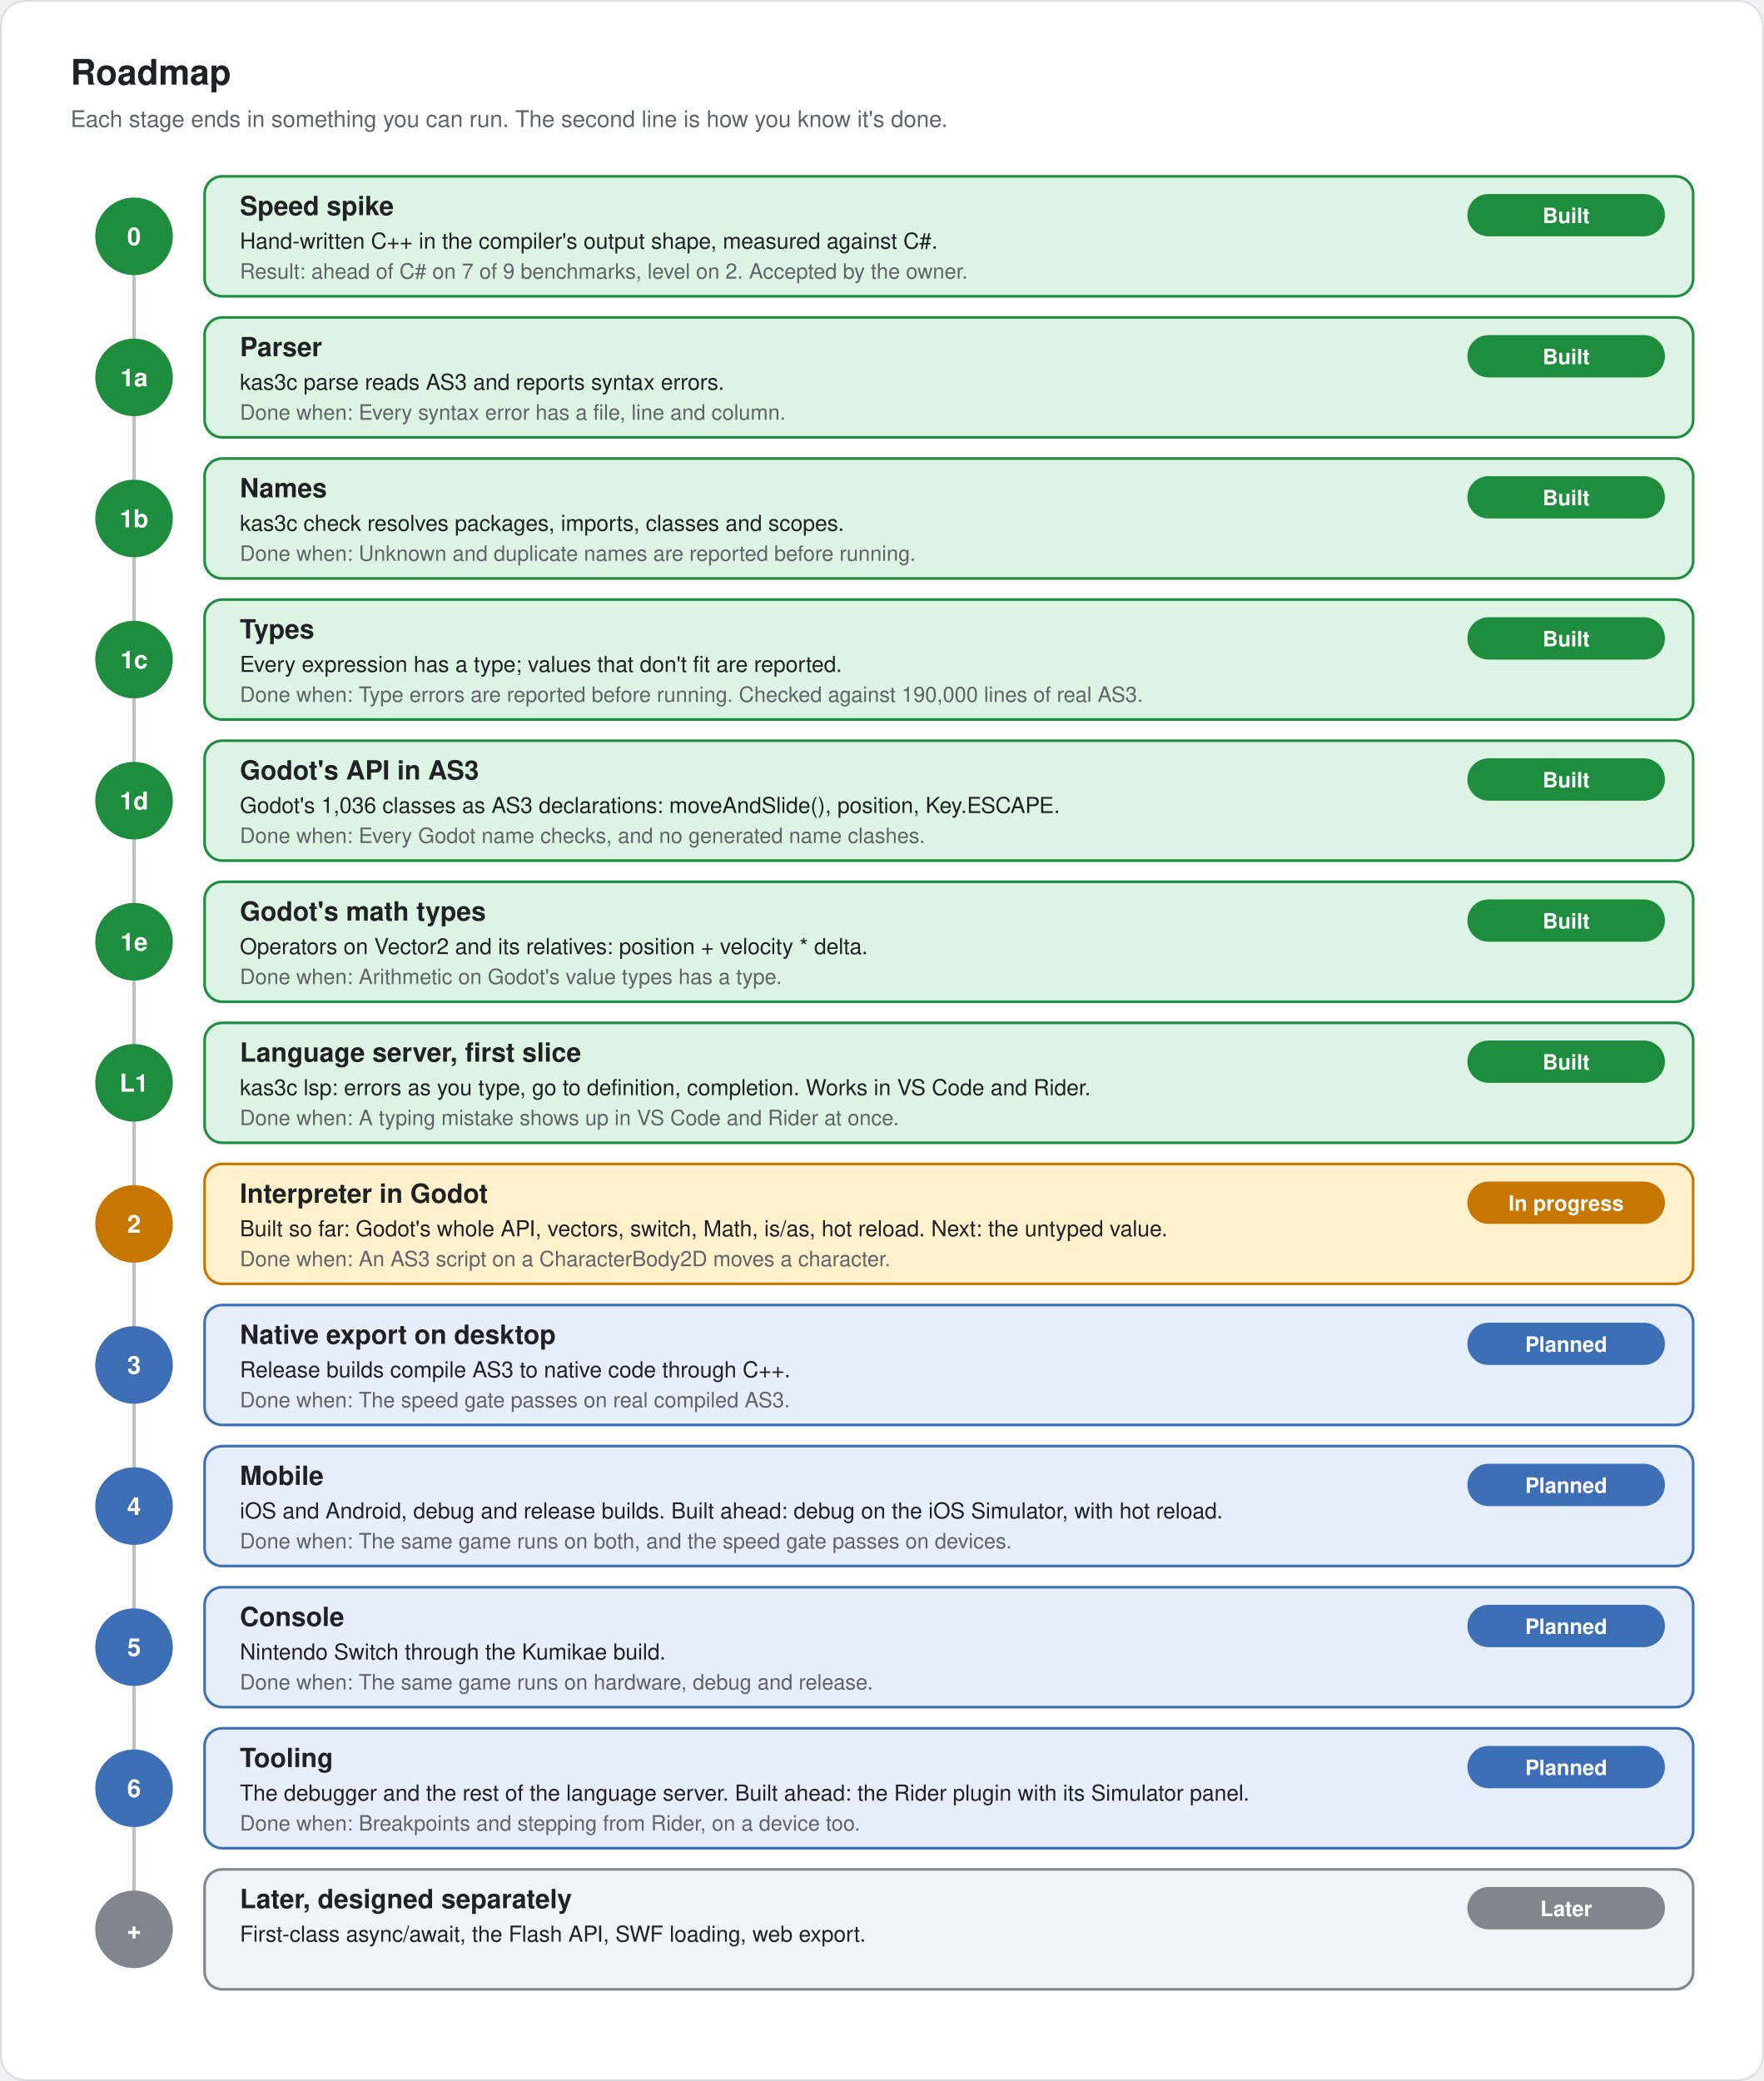
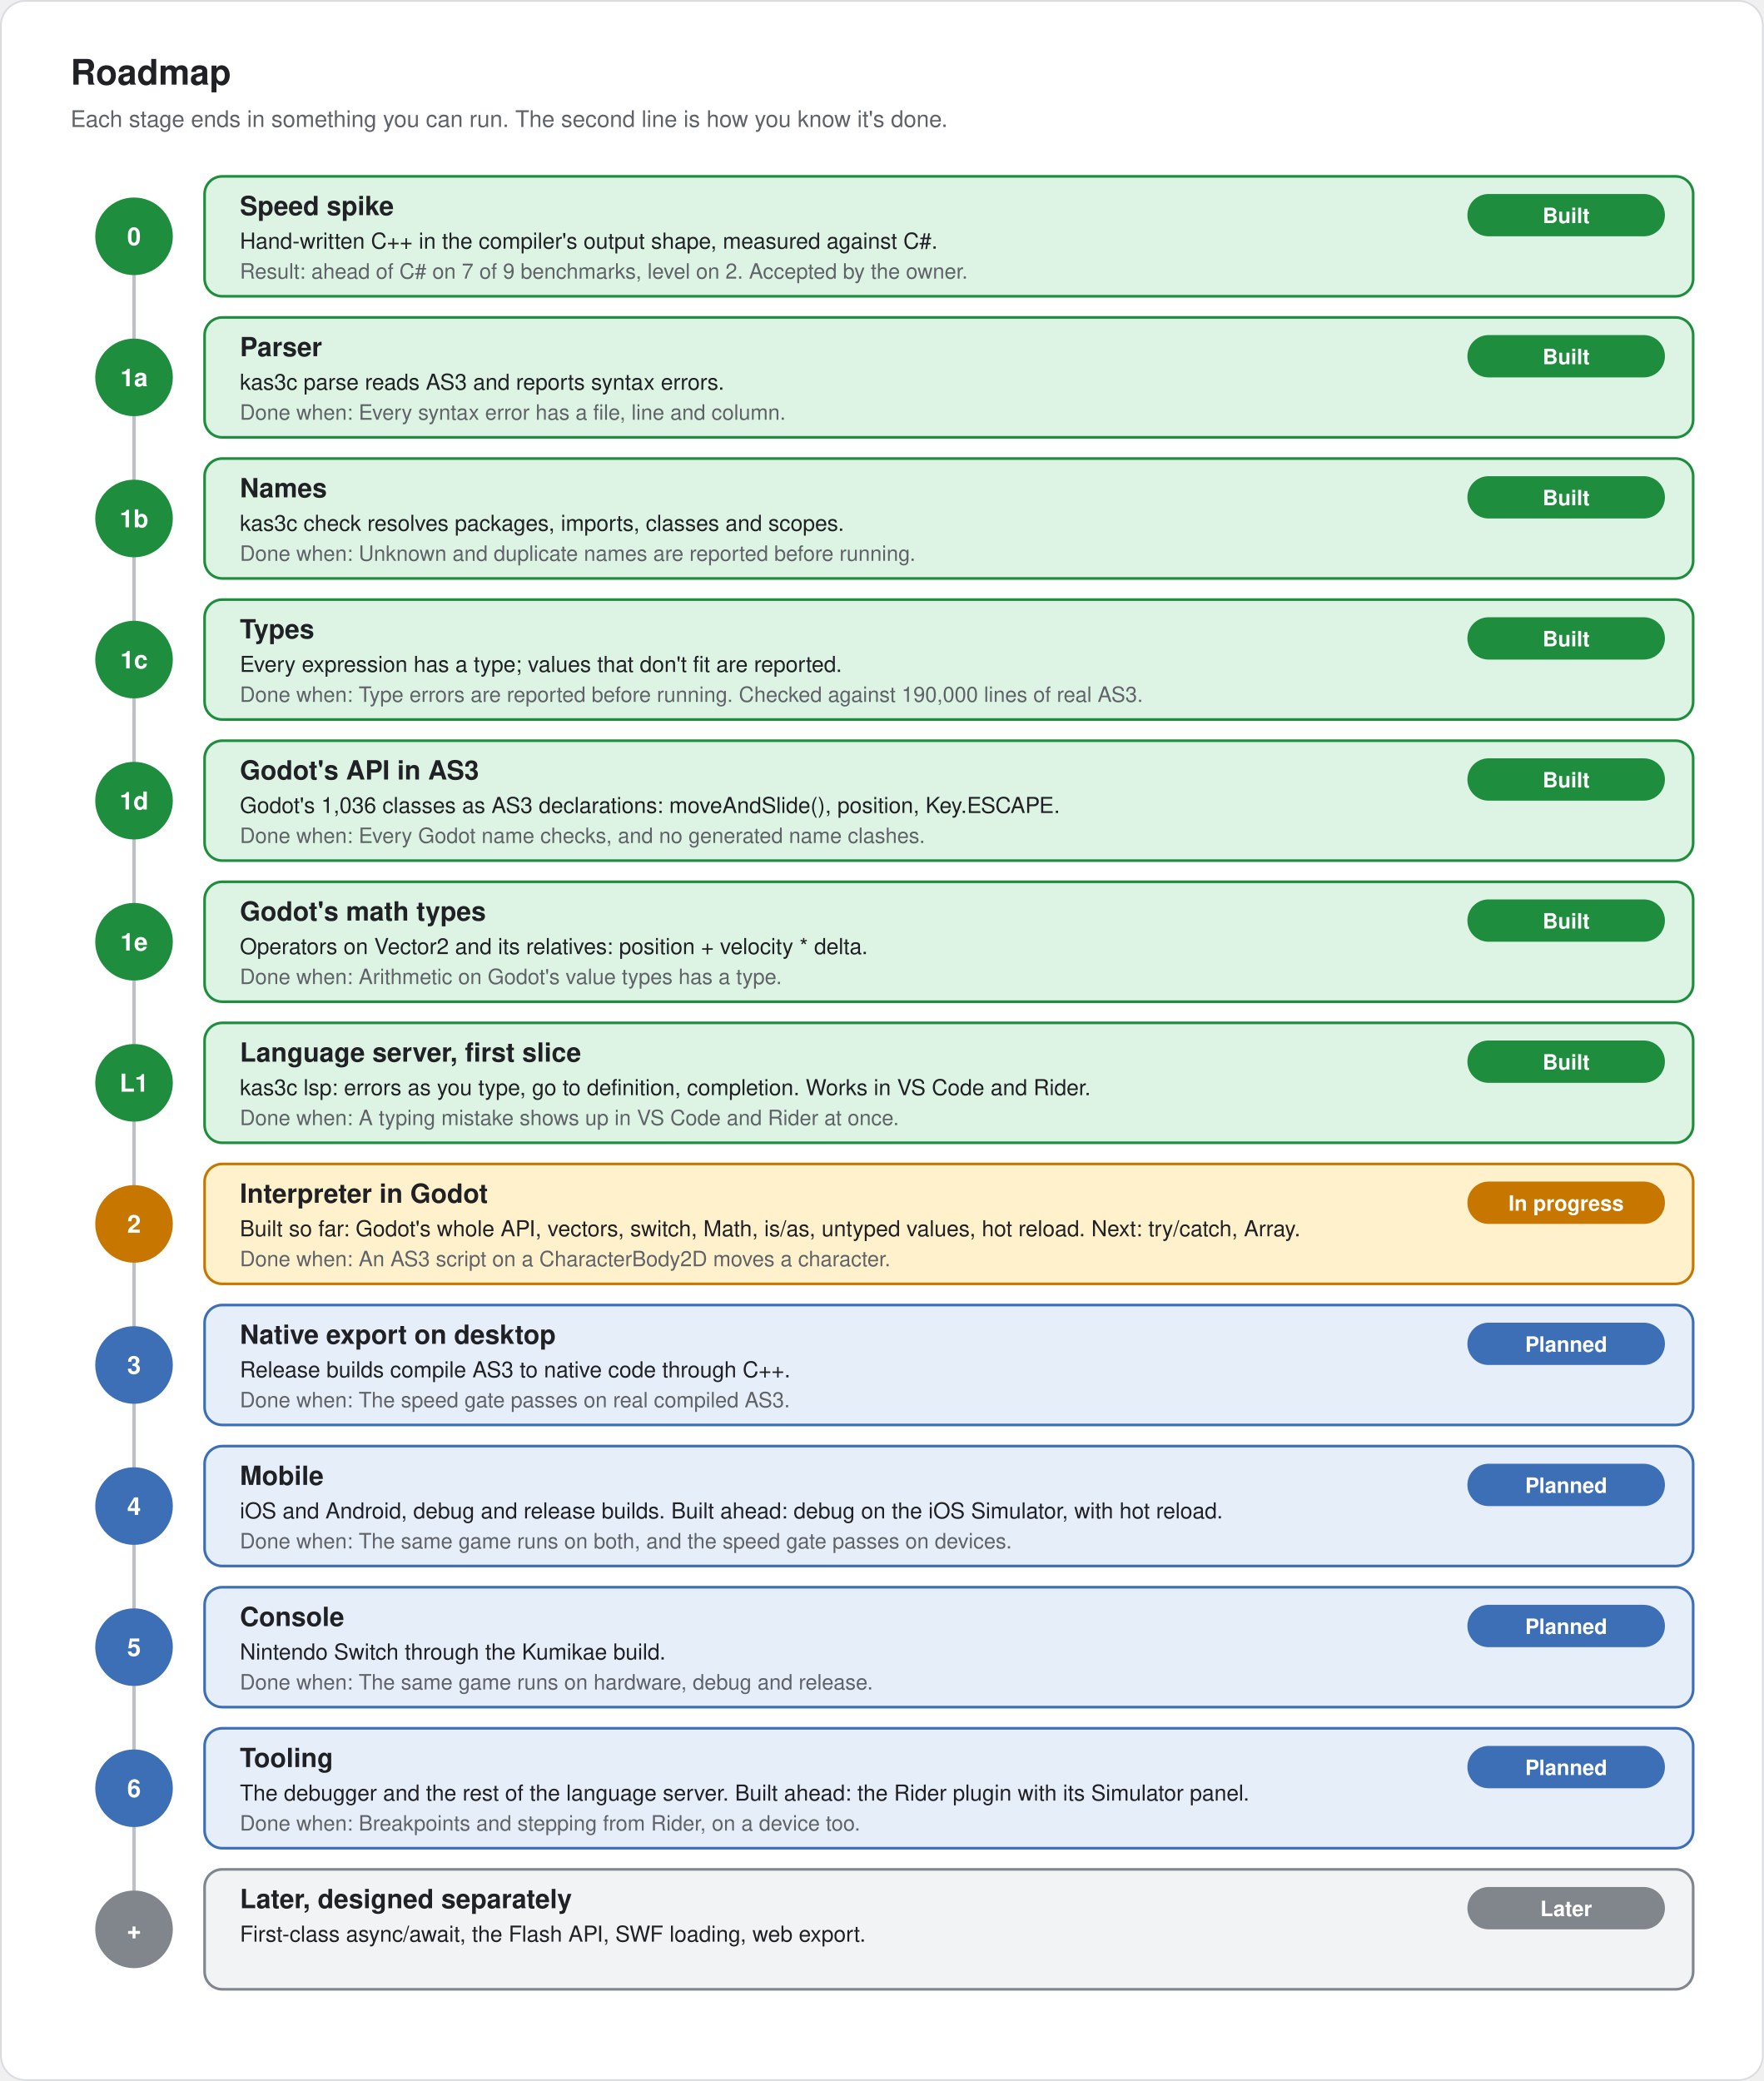
<svg xmlns="http://www.w3.org/2000/svg" viewBox="0 0 1000 1180" width="1000" height="1180" font-family="Helvetica Neue, Helvetica, Arial, sans-serif" role="img" aria-label="Roadmap">
  <defs>
    <marker id="arrow" viewBox="0 0 10 10" refX="9" refY="5" markerWidth="8" markerHeight="8" orient="auto-start-reverse">
      <path d="M0 0 L10 5 L0 10 z" fill="#5F6368" />
    </marker>
  </defs>
  <rect x="0.5" y="0.5" width="999" height="1179" rx="14" fill="#FFFFFF" stroke="#DADCE0" />
  <text x="40" y="48" font-size="20" text-anchor="start" font-weight="bold" fill="#202124">Roadmap</text>
  <text x="40" y="72" font-size="13" text-anchor="start" font-weight="normal" fill="#5F6368">Each stage ends in something you can run. The second line is how you know it's done.</text>
  <line x1="76" y1="134.0" x2="76" y2="1094.0" stroke="#BDC1C6" stroke-width="2" />
  <rect x="116" y="100" width="844" height="68" rx="10" fill="#DDF4E4" stroke="#1E8E3E" stroke-width="1.5" />
  <circle cx="76" cy="134.0" r="22" fill="#1E8E3E" />
  <text x="76" y="139.0" font-size="14" text-anchor="middle" font-weight="bold" fill="#FFFFFF">0</text>
  <text x="136" y="122" font-size="15" text-anchor="start" font-weight="bold" fill="#202124">Speed spike</text>
  <text x="136" y="141" font-size="12.5" text-anchor="start" font-weight="normal" fill="#202124">Hand-written C++ in the compiler's output shape, measured against C#.</text>
  <text x="136" y="158" font-size="12" text-anchor="start" font-weight="normal" fill="#5F6368">Result: ahead of C# on 7 of 9 benchmarks, level on 2. Accepted by the owner.</text>
  <rect x="832" y="110" width="112" height="24" rx="12.0" fill="#1E8E3E" />
  <text x="888.0" y="126.5" font-size="12" text-anchor="middle" font-weight="bold" fill="#FFFFFF">Built</text>
  <rect x="116" y="180" width="844" height="68" rx="10" fill="#DDF4E4" stroke="#1E8E3E" stroke-width="1.5" />
  <circle cx="76" cy="214.0" r="22" fill="#1E8E3E" />
  <text x="76" y="219.0" font-size="14" text-anchor="middle" font-weight="bold" fill="#FFFFFF">1a</text>
  <text x="136" y="202" font-size="15" text-anchor="start" font-weight="bold" fill="#202124">Parser</text>
  <text x="136" y="221" font-size="12.5" text-anchor="start" font-weight="normal" fill="#202124">kas3c parse reads AS3 and reports syntax errors.</text>
  <text x="136" y="238" font-size="12" text-anchor="start" font-weight="normal" fill="#5F6368">Done when: Every syntax error has a file, line and column.</text>
  <rect x="832" y="190" width="112" height="24" rx="12.0" fill="#1E8E3E" />
  <text x="888.0" y="206.5" font-size="12" text-anchor="middle" font-weight="bold" fill="#FFFFFF">Built</text>
  <rect x="116" y="260" width="844" height="68" rx="10" fill="#DDF4E4" stroke="#1E8E3E" stroke-width="1.5" />
  <circle cx="76" cy="294.0" r="22" fill="#1E8E3E" />
  <text x="76" y="299.0" font-size="14" text-anchor="middle" font-weight="bold" fill="#FFFFFF">1b</text>
  <text x="136" y="282" font-size="15" text-anchor="start" font-weight="bold" fill="#202124">Names</text>
  <text x="136" y="301" font-size="12.5" text-anchor="start" font-weight="normal" fill="#202124">kas3c check resolves packages, imports, classes and scopes.</text>
  <text x="136" y="318" font-size="12" text-anchor="start" font-weight="normal" fill="#5F6368">Done when: Unknown and duplicate names are reported before running.</text>
  <rect x="832" y="270" width="112" height="24" rx="12.0" fill="#1E8E3E" />
  <text x="888.0" y="286.5" font-size="12" text-anchor="middle" font-weight="bold" fill="#FFFFFF">Built</text>
  <rect x="116" y="340" width="844" height="68" rx="10" fill="#DDF4E4" stroke="#1E8E3E" stroke-width="1.5" />
  <circle cx="76" cy="374.0" r="22" fill="#1E8E3E" />
  <text x="76" y="379.0" font-size="14" text-anchor="middle" font-weight="bold" fill="#FFFFFF">1c</text>
  <text x="136" y="362" font-size="15" text-anchor="start" font-weight="bold" fill="#202124">Types</text>
  <text x="136" y="381" font-size="12.5" text-anchor="start" font-weight="normal" fill="#202124">Every expression has a type; values that don't fit are reported.</text>
  <text x="136" y="398" font-size="12" text-anchor="start" font-weight="normal" fill="#5F6368">Done when: Type errors are reported before running. Checked against 190,000 lines of real AS3.</text>
  <rect x="832" y="350" width="112" height="24" rx="12.0" fill="#1E8E3E" />
  <text x="888.0" y="366.5" font-size="12" text-anchor="middle" font-weight="bold" fill="#FFFFFF">Built</text>
  <rect x="116" y="420" width="844" height="68" rx="10" fill="#DDF4E4" stroke="#1E8E3E" stroke-width="1.5" />
  <circle cx="76" cy="454.0" r="22" fill="#1E8E3E" />
  <text x="76" y="459.0" font-size="14" text-anchor="middle" font-weight="bold" fill="#FFFFFF">1d</text>
  <text x="136" y="442" font-size="15" text-anchor="start" font-weight="bold" fill="#202124">Godot's API in AS3</text>
  <text x="136" y="461" font-size="12.5" text-anchor="start" font-weight="normal" fill="#202124">Godot's 1,036 classes as AS3 declarations: moveAndSlide(), position, Key.ESCAPE.</text>
  <text x="136" y="478" font-size="12" text-anchor="start" font-weight="normal" fill="#5F6368">Done when: Every Godot name checks, and no generated name clashes.</text>
  <rect x="832" y="430" width="112" height="24" rx="12.0" fill="#1E8E3E" />
  <text x="888.0" y="446.5" font-size="12" text-anchor="middle" font-weight="bold" fill="#FFFFFF">Built</text>
  <rect x="116" y="500" width="844" height="68" rx="10" fill="#DDF4E4" stroke="#1E8E3E" stroke-width="1.5" />
  <circle cx="76" cy="534.0" r="22" fill="#1E8E3E" />
  <text x="76" y="539.0" font-size="14" text-anchor="middle" font-weight="bold" fill="#FFFFFF">1e</text>
  <text x="136" y="522" font-size="15" text-anchor="start" font-weight="bold" fill="#202124">Godot's math types</text>
  <text x="136" y="541" font-size="12.5" text-anchor="start" font-weight="normal" fill="#202124">Operators on Vector2 and its relatives: position + velocity * delta.</text>
  <text x="136" y="558" font-size="12" text-anchor="start" font-weight="normal" fill="#5F6368">Done when: Arithmetic on Godot's value types has a type.</text>
  <rect x="832" y="510" width="112" height="24" rx="12.0" fill="#1E8E3E" />
  <text x="888.0" y="526.5" font-size="12" text-anchor="middle" font-weight="bold" fill="#FFFFFF">Built</text>
  <rect x="116" y="580" width="844" height="68" rx="10" fill="#DDF4E4" stroke="#1E8E3E" stroke-width="1.5" />
  <circle cx="76" cy="614.0" r="22" fill="#1E8E3E" />
  <text x="76" y="619.0" font-size="14" text-anchor="middle" font-weight="bold" fill="#FFFFFF">L1</text>
  <text x="136" y="602" font-size="15" text-anchor="start" font-weight="bold" fill="#202124">Language server, first slice</text>
  <text x="136" y="621" font-size="12.5" text-anchor="start" font-weight="normal" fill="#202124">kas3c lsp: errors as you type, go to definition, completion. Works in VS Code and Rider.</text>
  <text x="136" y="638" font-size="12" text-anchor="start" font-weight="normal" fill="#5F6368">Done when: A typing mistake shows up in VS Code and Rider at once.</text>
  <rect x="832" y="590" width="112" height="24" rx="12.0" fill="#1E8E3E" />
  <text x="888.0" y="606.5" font-size="12" text-anchor="middle" font-weight="bold" fill="#FFFFFF">Built</text>
  <rect x="116" y="660" width="844" height="68" rx="10" fill="#FFF1CC" stroke="#C77700" stroke-width="1.5" />
  <circle cx="76" cy="694.0" r="22" fill="#C77700" />
  <text x="76" y="699.0" font-size="14" text-anchor="middle" font-weight="bold" fill="#FFFFFF">2</text>
  <text x="136" y="682" font-size="15" text-anchor="start" font-weight="bold" fill="#202124">Interpreter in Godot</text>
-   <text x="136" y="701" font-size="12.5" text-anchor="start" font-weight="normal" fill="#202124">Built so far: Godot's whole API, vectors, switch, Math, is/as, hot reload. Next: the untyped value.</text>
+   <text x="136" y="701" font-size="12.5" text-anchor="start" font-weight="normal" fill="#202124">Built so far: Godot's whole API, vectors, switch, Math, is/as, untyped values, hot reload. Next: try/catch, Array.</text>
  <text x="136" y="718" font-size="12" text-anchor="start" font-weight="normal" fill="#5F6368">Done when: An AS3 script on a CharacterBody2D moves a character.</text>
  <rect x="832" y="670" width="112" height="24" rx="12.0" fill="#C77700" />
  <text x="888.0" y="686.5" font-size="12" text-anchor="middle" font-weight="bold" fill="#FFFFFF">In progress</text>
  <rect x="116" y="740" width="844" height="68" rx="10" fill="#E6EEFA" stroke="#3D6FB6" stroke-width="1.5" />
  <circle cx="76" cy="774.0" r="22" fill="#3D6FB6" />
  <text x="76" y="779.0" font-size="14" text-anchor="middle" font-weight="bold" fill="#FFFFFF">3</text>
  <text x="136" y="762" font-size="15" text-anchor="start" font-weight="bold" fill="#202124">Native export on desktop</text>
  <text x="136" y="781" font-size="12.5" text-anchor="start" font-weight="normal" fill="#202124">Release builds compile AS3 to native code through C++.</text>
  <text x="136" y="798" font-size="12" text-anchor="start" font-weight="normal" fill="#5F6368">Done when: The speed gate passes on real compiled AS3.</text>
  <rect x="832" y="750" width="112" height="24" rx="12.0" fill="#3D6FB6" />
  <text x="888.0" y="766.5" font-size="12" text-anchor="middle" font-weight="bold" fill="#FFFFFF">Planned</text>
  <rect x="116" y="820" width="844" height="68" rx="10" fill="#E6EEFA" stroke="#3D6FB6" stroke-width="1.5" />
  <circle cx="76" cy="854.0" r="22" fill="#3D6FB6" />
  <text x="76" y="859.0" font-size="14" text-anchor="middle" font-weight="bold" fill="#FFFFFF">4</text>
  <text x="136" y="842" font-size="15" text-anchor="start" font-weight="bold" fill="#202124">Mobile</text>
  <text x="136" y="861" font-size="12.5" text-anchor="start" font-weight="normal" fill="#202124">iOS and Android, debug and release builds. Built ahead: debug on the iOS Simulator, with hot reload.</text>
  <text x="136" y="878" font-size="12" text-anchor="start" font-weight="normal" fill="#5F6368">Done when: The same game runs on both, and the speed gate passes on devices.</text>
  <rect x="832" y="830" width="112" height="24" rx="12.0" fill="#3D6FB6" />
  <text x="888.0" y="846.5" font-size="12" text-anchor="middle" font-weight="bold" fill="#FFFFFF">Planned</text>
  <rect x="116" y="900" width="844" height="68" rx="10" fill="#E6EEFA" stroke="#3D6FB6" stroke-width="1.5" />
  <circle cx="76" cy="934.0" r="22" fill="#3D6FB6" />
  <text x="76" y="939.0" font-size="14" text-anchor="middle" font-weight="bold" fill="#FFFFFF">5</text>
  <text x="136" y="922" font-size="15" text-anchor="start" font-weight="bold" fill="#202124">Console</text>
  <text x="136" y="941" font-size="12.5" text-anchor="start" font-weight="normal" fill="#202124">Nintendo Switch through the Kumikae build.</text>
  <text x="136" y="958" font-size="12" text-anchor="start" font-weight="normal" fill="#5F6368">Done when: The same game runs on hardware, debug and release.</text>
  <rect x="832" y="910" width="112" height="24" rx="12.0" fill="#3D6FB6" />
  <text x="888.0" y="926.5" font-size="12" text-anchor="middle" font-weight="bold" fill="#FFFFFF">Planned</text>
  <rect x="116" y="980" width="844" height="68" rx="10" fill="#E6EEFA" stroke="#3D6FB6" stroke-width="1.5" />
  <circle cx="76" cy="1014.0" r="22" fill="#3D6FB6" />
  <text x="76" y="1019.0" font-size="14" text-anchor="middle" font-weight="bold" fill="#FFFFFF">6</text>
  <text x="136" y="1002" font-size="15" text-anchor="start" font-weight="bold" fill="#202124">Tooling</text>
  <text x="136" y="1021" font-size="12.5" text-anchor="start" font-weight="normal" fill="#202124">The debugger and the rest of the language server. Built ahead: the Rider plugin with its Simulator panel.</text>
  <text x="136" y="1038" font-size="12" text-anchor="start" font-weight="normal" fill="#5F6368">Done when: Breakpoints and stepping from Rider, on a device too.</text>
  <rect x="832" y="990" width="112" height="24" rx="12.0" fill="#3D6FB6" />
  <text x="888.0" y="1006.5" font-size="12" text-anchor="middle" font-weight="bold" fill="#FFFFFF">Planned</text>
  <rect x="116" y="1060" width="844" height="68" rx="10" fill="#F1F3F4" stroke="#80868B" stroke-width="1.5" />
  <circle cx="76" cy="1094.0" r="22" fill="#80868B" />
  <text x="76" y="1099.0" font-size="14" text-anchor="middle" font-weight="bold" fill="#FFFFFF">+</text>
  <text x="136" y="1082" font-size="15" text-anchor="start" font-weight="bold" fill="#202124">Later, designed separately</text>
  <text x="136" y="1101" font-size="12.5" text-anchor="start" font-weight="normal" fill="#202124">First-class async/await, the Flash API, SWF loading, web export.</text>
  <rect x="832" y="1070" width="112" height="24" rx="12.0" fill="#80868B" />
  <text x="888.0" y="1086.5" font-size="12" text-anchor="middle" font-weight="bold" fill="#FFFFFF">Later</text>
</svg>
